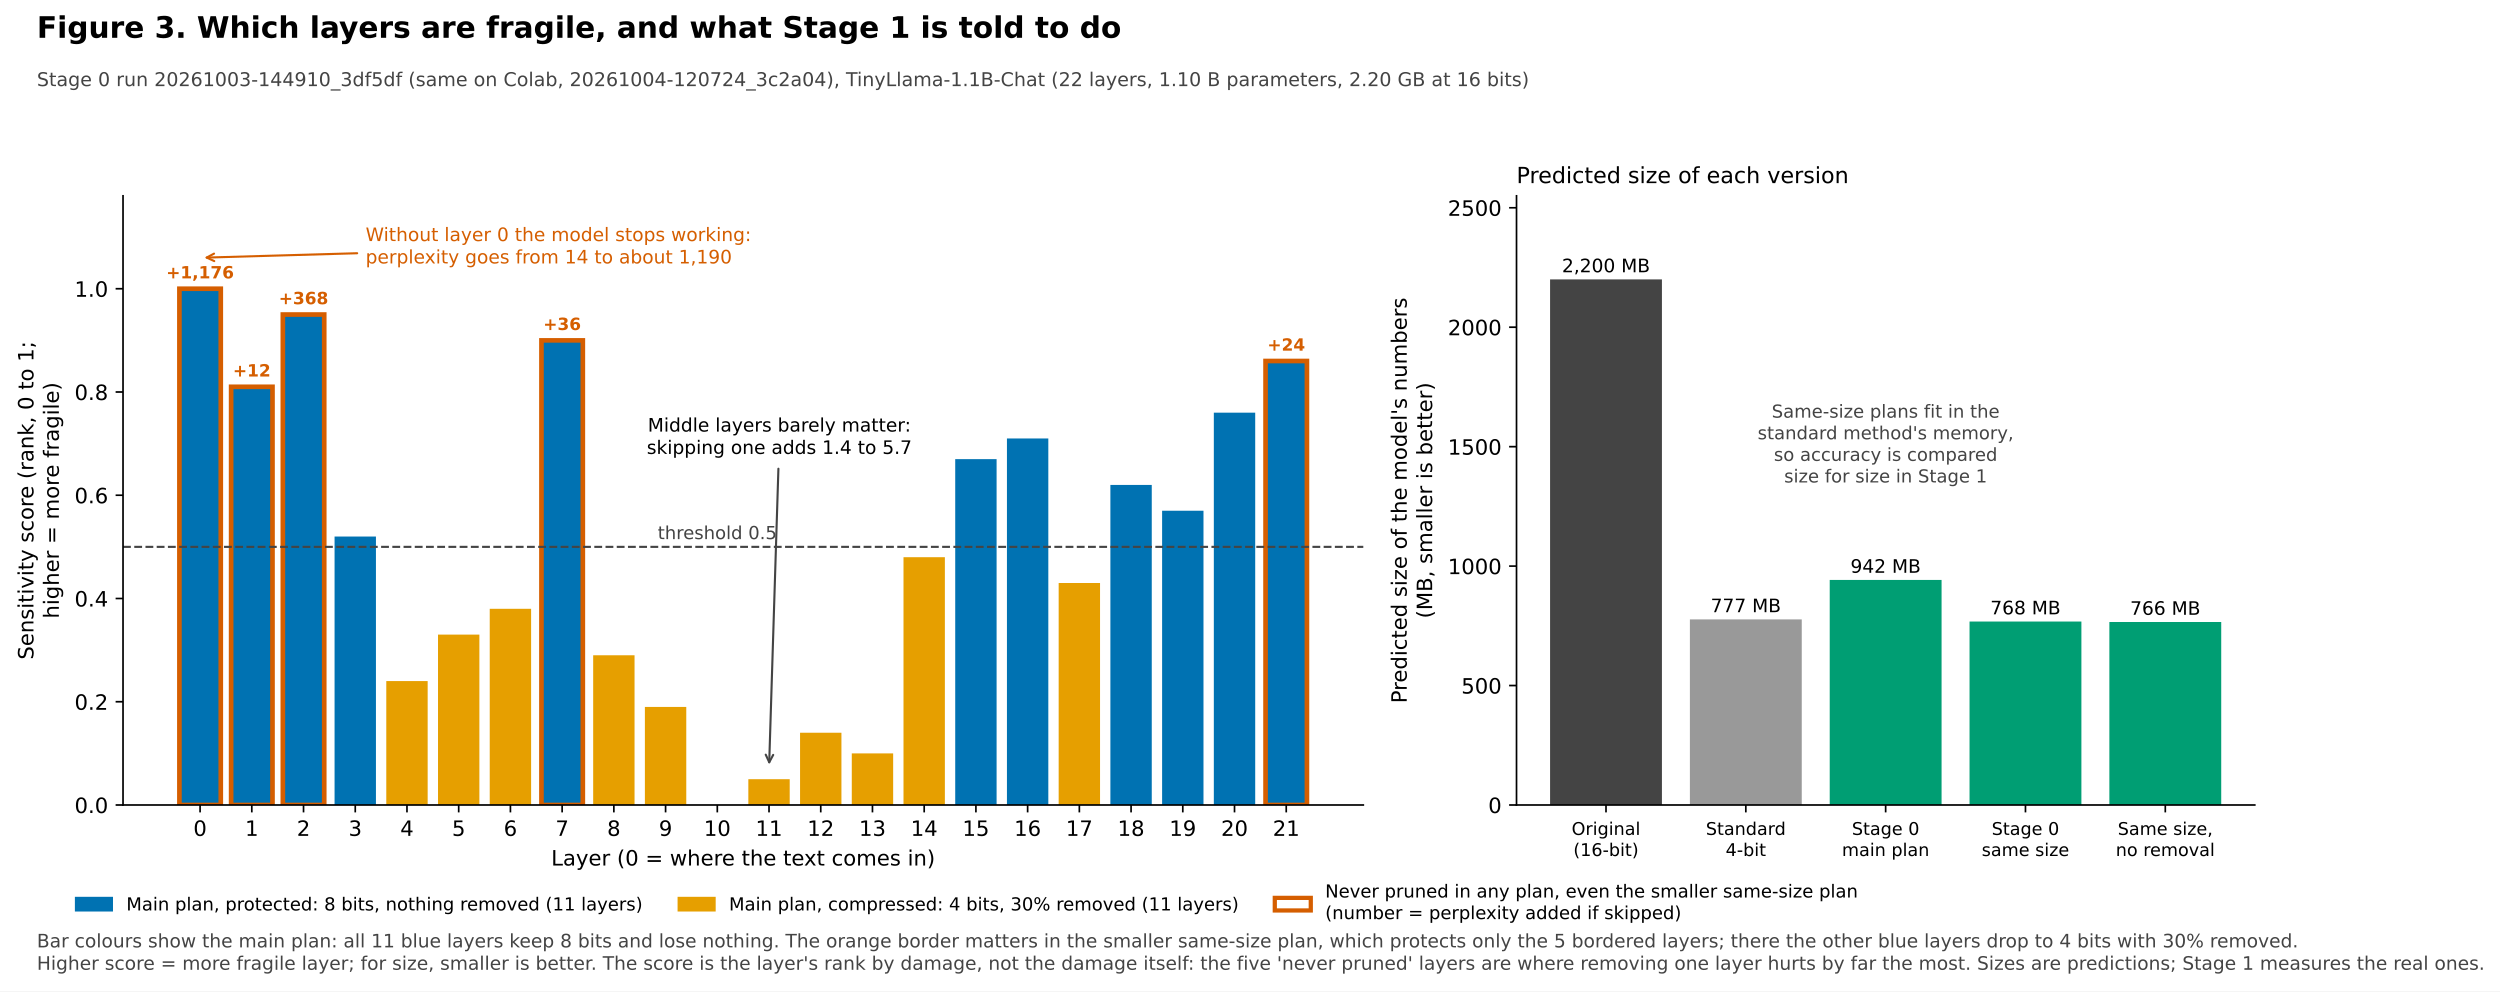
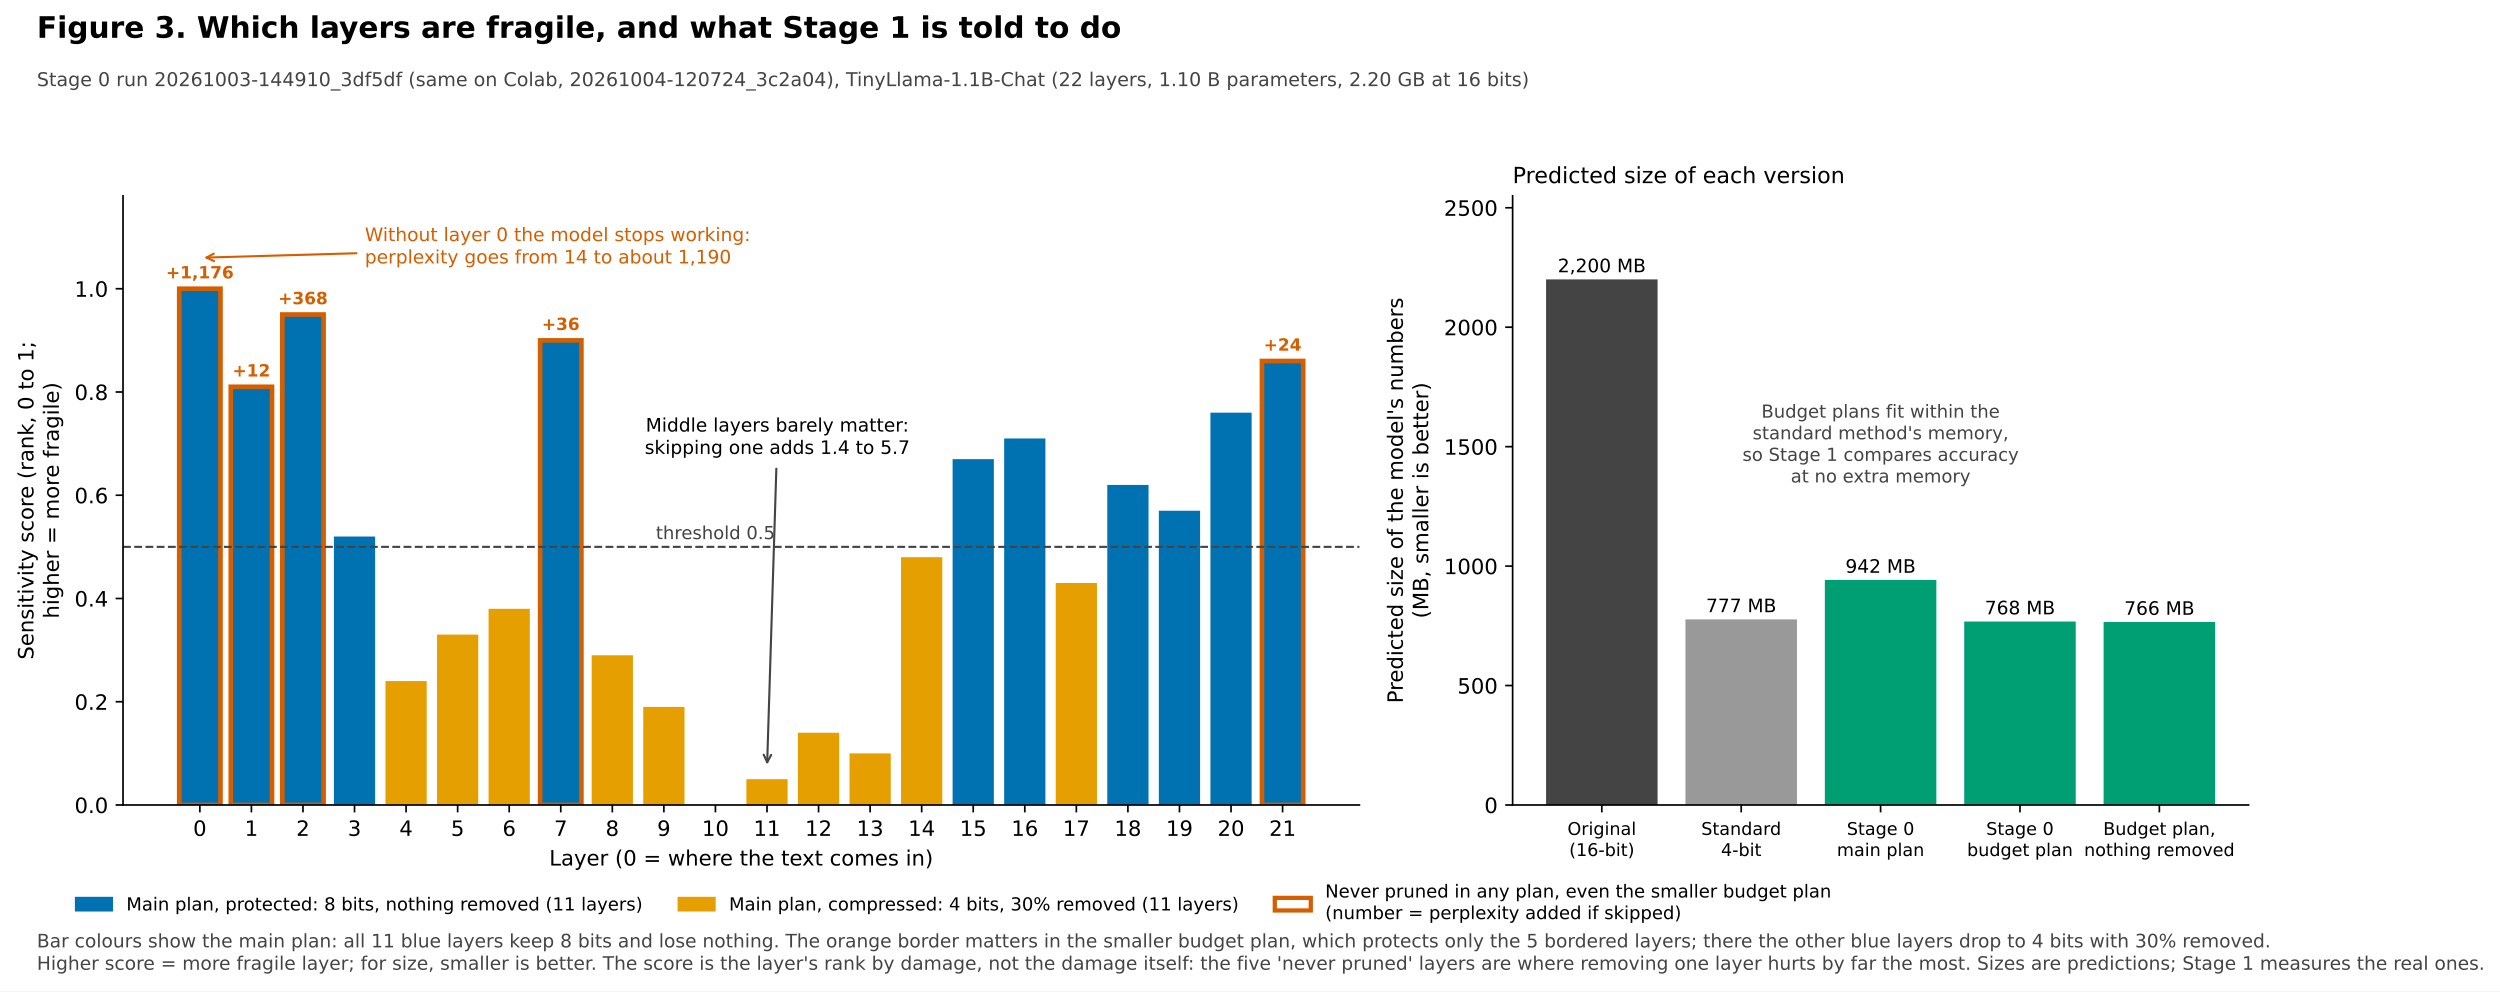
<svg xmlns="http://www.w3.org/2000/svg" xmlns:xlink="http://www.w3.org/1999/xlink" width="1180.848pt" height="468.259pt" viewBox="0 0 1180.848 468.259" version="1.1">
  <defs>
    <style type="text/css">*{stroke-linejoin: round; stroke-linecap: butt}</style>
  </defs>
  <g id="figure_1">
    <g id="patch_1">
      <path d="M 0 468.259  L 1180.848 468.259  L 1180.848 -0  L 0 -0  z " style="fill: #ffffff" />
    </g>
    <g id="axes_1">
      <g id="patch_2">
-         <path d="M 58.109 380.23  L 643.941 380.23  L 643.941 92.49  L 58.109 92.49  z " style="fill: #ffffff" />
+         <path d="M 58.109 380.23  L 642.101 380.23  L 642.101 92.49  L 58.109 92.49  z " style="fill: #ffffff" />
      </g>
      <g id="patch_3">
-         <path d="M 84.737 380.23  L 104.281 380.23  L 104.281 136.382  L 84.737 136.382  z " clip-path="url(#p89c416df32)" style="fill: #0072b2; stroke: #d55e00; stroke-width: 2.2; stroke-linejoin: miter" />
+         <path d="M 84.654 380.23  L 104.136 380.23  L 104.136 136.382  L 84.654 136.382  z " clip-path="url(#pc710b1e12e)" style="fill: #0072b2; stroke: #d55e00; stroke-width: 2.2; stroke-linejoin: miter" />
      </g>
      <g id="patch_4">
-         <path d="M 109.167 380.23  L 128.711 380.23  L 128.711 182.713  L 109.167 182.713  z " clip-path="url(#p89c416df32)" style="fill: #0072b2; stroke: #d55e00; stroke-width: 2.2; stroke-linejoin: miter" />
+         <path d="M 109.007 380.23  L 128.49 380.23  L 128.49 182.713  L 109.007 182.713  z " clip-path="url(#pc710b1e12e)" style="fill: #0072b2; stroke: #d55e00; stroke-width: 2.2; stroke-linejoin: miter" />
      </g>
      <g id="patch_5">
-         <path d="M 133.597 380.23  L 153.142 380.23  L 153.142 148.574  L 133.597 148.574  z " clip-path="url(#p89c416df32)" style="fill: #0072b2; stroke: #d55e00; stroke-width: 2.2; stroke-linejoin: miter" />
+         <path d="M 133.36 380.23  L 152.843 380.23  L 152.843 148.574  L 133.36 148.574  z " clip-path="url(#pc710b1e12e)" style="fill: #0072b2; stroke: #d55e00; stroke-width: 2.2; stroke-linejoin: miter" />
      </g>
      <g id="patch_6">
-         <path d="M 158.028 380.23  L 177.572 380.23  L 177.572 253.429  L 158.028 253.429  z " clip-path="url(#p89c416df32)" style="fill: #0072b2" />
+         <path d="M 157.714 380.23  L 177.196 380.23  L 177.196 253.429  L 157.714 253.429  z " clip-path="url(#pc710b1e12e)" style="fill: #0072b2" />
      </g>
      <g id="patch_7">
-         <path d="M 182.458 380.23  L 202.002 380.23  L 202.002 321.706  L 182.458 321.706  z " clip-path="url(#p89c416df32)" style="fill: #e69f00" />
+         <path d="M 182.067 380.23  L 201.55 380.23  L 201.55 321.706  L 182.067 321.706  z " clip-path="url(#pc710b1e12e)" style="fill: #e69f00" />
      </g>
      <g id="patch_8">
-         <path d="M 206.888 380.23  L 226.432 380.23  L 226.432 299.76  L 206.888 299.76  z " clip-path="url(#p89c416df32)" style="fill: #e69f00" />
+         <path d="M 206.42 380.23  L 225.903 380.23  L 225.903 299.76  L 206.42 299.76  z " clip-path="url(#pc710b1e12e)" style="fill: #e69f00" />
      </g>
      <g id="patch_9">
-         <path d="M 231.318 380.23  L 250.862 380.23  L 250.862 287.568  L 231.318 287.568  z " clip-path="url(#p89c416df32)" style="fill: #e69f00" />
+         <path d="M 230.774 380.23  L 250.256 380.23  L 250.256 287.568  L 230.774 287.568  z " clip-path="url(#pc710b1e12e)" style="fill: #e69f00" />
      </g>
      <g id="patch_10">
-         <path d="M 255.748 380.23  L 275.292 380.23  L 275.292 160.767  L 255.748 160.767  z " clip-path="url(#p89c416df32)" style="fill: #0072b2; stroke: #d55e00; stroke-width: 2.2; stroke-linejoin: miter" />
+         <path d="M 255.127 380.23  L 274.61 380.23  L 274.61 160.767  L 255.127 160.767  z " clip-path="url(#pc710b1e12e)" style="fill: #0072b2; stroke: #d55e00; stroke-width: 2.2; stroke-linejoin: miter" />
      </g>
      <g id="patch_11">
-         <path d="M 280.178 380.23  L 299.722 380.23  L 299.722 309.514  L 280.178 309.514  z " clip-path="url(#p89c416df32)" style="fill: #e69f00" />
+         <path d="M 279.48 380.23  L 298.963 380.23  L 298.963 309.514  L 279.48 309.514  z " clip-path="url(#pc710b1e12e)" style="fill: #e69f00" />
      </g>
      <g id="patch_12">
-         <path d="M 304.608 380.23  L 324.152 380.23  L 324.152 333.899  L 304.608 333.899  z " clip-path="url(#p89c416df32)" style="fill: #e69f00" />
+         <path d="M 303.834 380.23  L 323.316 380.23  L 323.316 333.899  L 303.834 333.899  z " clip-path="url(#pc710b1e12e)" style="fill: #e69f00" />
      </g>
      <g id="patch_13">
-         <path d="M 329.038 380.23  L 348.582 380.23  L 348.582 380.23  L 329.038 380.23  z " clip-path="url(#p89c416df32)" style="fill: #e69f00" />
+         <path d="M 328.187 380.23  L 347.67 380.23  L 347.67 380.23  L 328.187 380.23  z " clip-path="url(#pc710b1e12e)" style="fill: #e69f00" />
      </g>
      <g id="patch_14">
-         <path d="M 353.468 380.23  L 373.012 380.23  L 373.012 368.037  L 353.468 368.037  z " clip-path="url(#p89c416df32)" style="fill: #e69f00" />
+         <path d="M 352.54 380.23  L 372.023 380.23  L 372.023 368.037  L 352.54 368.037  z " clip-path="url(#pc710b1e12e)" style="fill: #e69f00" />
      </g>
      <g id="patch_15">
-         <path d="M 377.898 380.23  L 397.442 380.23  L 397.442 346.091  L 377.898 346.091  z " clip-path="url(#p89c416df32)" style="fill: #e69f00" />
+         <path d="M 376.894 380.23  L 396.376 380.23  L 396.376 346.091  L 376.894 346.091  z " clip-path="url(#pc710b1e12e)" style="fill: #e69f00" />
      </g>
      <g id="patch_16">
-         <path d="M 402.328 380.23  L 421.872 380.23  L 421.872 355.845  L 402.328 355.845  z " clip-path="url(#p89c416df32)" style="fill: #e69f00" />
+         <path d="M 401.247 380.23  L 420.73 380.23  L 420.73 355.845  L 401.247 355.845  z " clip-path="url(#pc710b1e12e)" style="fill: #e69f00" />
      </g>
      <g id="patch_17">
-         <path d="M 426.758 380.23  L 446.302 380.23  L 446.302 263.183  L 426.758 263.183  z " clip-path="url(#p89c416df32)" style="fill: #e69f00" />
+         <path d="M 425.6 380.23  L 445.083 380.23  L 445.083 263.183  L 425.6 263.183  z " clip-path="url(#pc710b1e12e)" style="fill: #e69f00" />
      </g>
      <g id="patch_18">
-         <path d="M 451.188 380.23  L 470.732 380.23  L 470.732 216.852  L 451.188 216.852  z " clip-path="url(#p89c416df32)" style="fill: #0072b2" />
+         <path d="M 449.954 380.23  L 469.436 380.23  L 469.436 216.852  L 449.954 216.852  z " clip-path="url(#pc710b1e12e)" style="fill: #0072b2" />
      </g>
      <g id="patch_19">
-         <path d="M 475.618 380.23  L 495.162 380.23  L 495.162 207.098  L 475.618 207.098  z " clip-path="url(#p89c416df32)" style="fill: #0072b2" />
+         <path d="M 474.307 380.23  L 493.79 380.23  L 493.79 207.098  L 474.307 207.098  z " clip-path="url(#pc710b1e12e)" style="fill: #0072b2" />
      </g>
      <g id="patch_20">
-         <path d="M 500.048 380.23  L 519.592 380.23  L 519.592 275.375  L 500.048 275.375  z " clip-path="url(#p89c416df32)" style="fill: #e69f00" />
+         <path d="M 498.66 380.23  L 518.143 380.23  L 518.143 275.375  L 498.66 275.375  z " clip-path="url(#pc710b1e12e)" style="fill: #e69f00" />
      </g>
      <g id="patch_21">
-         <path d="M 524.478 380.23  L 544.022 380.23  L 544.022 229.044  L 524.478 229.044  z " clip-path="url(#p89c416df32)" style="fill: #0072b2" />
+         <path d="M 523.014 380.23  L 542.496 380.23  L 542.496 229.044  L 523.014 229.044  z " clip-path="url(#pc710b1e12e)" style="fill: #0072b2" />
      </g>
      <g id="patch_22">
-         <path d="M 548.908 380.23  L 568.453 380.23  L 568.453 241.237  L 548.908 241.237  z " clip-path="url(#p89c416df32)" style="fill: #0072b2" />
+         <path d="M 547.367 380.23  L 566.85 380.23  L 566.85 241.237  L 547.367 241.237  z " clip-path="url(#pc710b1e12e)" style="fill: #0072b2" />
      </g>
      <g id="patch_23">
-         <path d="M 573.339 380.23  L 592.883 380.23  L 592.883 194.906  L 573.339 194.906  z " clip-path="url(#p89c416df32)" style="fill: #0072b2" />
+         <path d="M 571.72 380.23  L 591.203 380.23  L 591.203 194.906  L 571.72 194.906  z " clip-path="url(#pc710b1e12e)" style="fill: #0072b2" />
      </g>
      <g id="patch_24">
-         <path d="M 597.769 380.23  L 617.313 380.23  L 617.313 170.521  L 597.769 170.521  z " clip-path="url(#p89c416df32)" style="fill: #0072b2; stroke: #d55e00; stroke-width: 2.2; stroke-linejoin: miter" />
+         <path d="M 596.074 380.23  L 615.556 380.23  L 615.556 170.521  L 596.074 170.521  z " clip-path="url(#pc710b1e12e)" style="fill: #0072b2; stroke: #d55e00; stroke-width: 2.2; stroke-linejoin: miter" />
      </g>
      <g id="matplotlib.axis_1">
        <g id="xtick_1">
          <g id="line2d_1">
            <defs>
-               <path id="m91da28f541" d="M 0 0  L 0 3.5  " style="stroke: #000000; stroke-width: 0.8" />
+               <path id="m8b541f142b" d="M 0 0  L 0 3.5  " style="stroke: #000000; stroke-width: 0.8" />
            </defs>
            <g>
-               <use xlink:href="#m91da28f541" x="94.509" y="380.23" style="stroke: #000000; stroke-width: 0.8" />
+               <use xlink:href="#m8b541f142b" x="94.395" y="380.23" style="stroke: #000000; stroke-width: 0.8" />
            </g>
          </g>
          <g id="text_1">
-             <text style="font-size: 10px; font-family: 'DejaVu Sans'; text-anchor: middle" x="94.509" y="394.827" transform="rotate(-0 94.50938 394.8273)">0</text>
+             <text style="font-size: 10px; font-family: 'DejaVu Sans'; text-anchor: middle" x="94.395" y="394.827" transform="rotate(-0 94.39505 394.8273)">0</text>
          </g>
        </g>
        <g id="xtick_2">
          <g id="line2d_2">
            <g>
-               <use xlink:href="#m91da28f541" x="118.939" y="380.23" style="stroke: #000000; stroke-width: 0.8" />
+               <use xlink:href="#m8b541f142b" x="118.748" y="380.23" style="stroke: #000000; stroke-width: 0.8" />
            </g>
          </g>
          <g id="text_2">
-             <text style="font-size: 10px; font-family: 'DejaVu Sans'; text-anchor: middle" x="118.939" y="394.827" transform="rotate(-0 118.9394 394.8273)">1</text>
+             <text style="font-size: 10px; font-family: 'DejaVu Sans'; text-anchor: middle" x="118.748" y="394.827" transform="rotate(-0 118.7484 394.8273)">1</text>
          </g>
        </g>
        <g id="xtick_3">
          <g id="line2d_3">
            <g>
-               <use xlink:href="#m91da28f541" x="143.369" y="380.23" style="stroke: #000000; stroke-width: 0.8" />
+               <use xlink:href="#m8b541f142b" x="143.102" y="380.23" style="stroke: #000000; stroke-width: 0.8" />
            </g>
          </g>
          <g id="text_3">
-             <text style="font-size: 10px; font-family: 'DejaVu Sans'; text-anchor: middle" x="143.369" y="394.827" transform="rotate(-0 143.3695 394.8273)">2</text>
+             <text style="font-size: 10px; font-family: 'DejaVu Sans'; text-anchor: middle" x="143.102" y="394.827" transform="rotate(-0 143.1017 394.8273)">2</text>
          </g>
        </g>
        <g id="xtick_4">
          <g id="line2d_4">
            <g>
-               <use xlink:href="#m91da28f541" x="167.8" y="380.23" style="stroke: #000000; stroke-width: 0.8" />
+               <use xlink:href="#m8b541f142b" x="167.455" y="380.23" style="stroke: #000000; stroke-width: 0.8" />
            </g>
          </g>
          <g id="text_4">
-             <text style="font-size: 10px; font-family: 'DejaVu Sans'; text-anchor: middle" x="167.8" y="394.827" transform="rotate(-0 167.7996 394.8273)">3</text>
+             <text style="font-size: 10px; font-family: 'DejaVu Sans'; text-anchor: middle" x="167.455" y="394.827" transform="rotate(-0 167.455 394.8273)">3</text>
          </g>
        </g>
        <g id="xtick_5">
          <g id="line2d_5">
            <g>
-               <use xlink:href="#m91da28f541" x="192.23" y="380.23" style="stroke: #000000; stroke-width: 0.8" />
+               <use xlink:href="#m8b541f142b" x="191.808" y="380.23" style="stroke: #000000; stroke-width: 0.8" />
            </g>
          </g>
          <g id="text_5">
-             <text style="font-size: 10px; font-family: 'DejaVu Sans'; text-anchor: middle" x="192.23" y="394.827" transform="rotate(-0 192.2296 394.8273)">4</text>
+             <text style="font-size: 10px; font-family: 'DejaVu Sans'; text-anchor: middle" x="191.808" y="394.827" transform="rotate(-0 191.8084 394.8273)">4</text>
          </g>
        </g>
        <g id="xtick_6">
          <g id="line2d_6">
            <g>
-               <use xlink:href="#m91da28f541" x="216.66" y="380.23" style="stroke: #000000; stroke-width: 0.8" />
+               <use xlink:href="#m8b541f142b" x="216.162" y="380.23" style="stroke: #000000; stroke-width: 0.8" />
            </g>
          </g>
          <g id="text_6">
-             <text style="font-size: 10px; font-family: 'DejaVu Sans'; text-anchor: middle" x="216.66" y="394.827" transform="rotate(-0 216.6597 394.8273)">5</text>
+             <text style="font-size: 10px; font-family: 'DejaVu Sans'; text-anchor: middle" x="216.162" y="394.827" transform="rotate(-0 216.1617 394.8273)">5</text>
          </g>
        </g>
        <g id="xtick_7">
          <g id="line2d_7">
            <g>
-               <use xlink:href="#m91da28f541" x="241.09" y="380.23" style="stroke: #000000; stroke-width: 0.8" />
+               <use xlink:href="#m8b541f142b" x="240.515" y="380.23" style="stroke: #000000; stroke-width: 0.8" />
            </g>
          </g>
          <g id="text_7">
-             <text style="font-size: 10px; font-family: 'DejaVu Sans'; text-anchor: middle" x="241.09" y="394.827" transform="rotate(-0 241.0897 394.8273)">6</text>
+             <text style="font-size: 10px; font-family: 'DejaVu Sans'; text-anchor: middle" x="240.515" y="394.827" transform="rotate(-0 240.515 394.8273)">6</text>
          </g>
        </g>
        <g id="xtick_8">
          <g id="line2d_8">
            <g>
-               <use xlink:href="#m91da28f541" x="265.52" y="380.23" style="stroke: #000000; stroke-width: 0.8" />
+               <use xlink:href="#m8b541f142b" x="264.868" y="380.23" style="stroke: #000000; stroke-width: 0.8" />
            </g>
          </g>
          <g id="text_8">
-             <text style="font-size: 10px; font-family: 'DejaVu Sans'; text-anchor: middle" x="265.52" y="394.827" transform="rotate(-0 265.5198 394.8273)">7</text>
+             <text style="font-size: 10px; font-family: 'DejaVu Sans'; text-anchor: middle" x="264.868" y="394.827" transform="rotate(-0 264.8683 394.8273)">7</text>
          </g>
        </g>
        <g id="xtick_9">
          <g id="line2d_9">
            <g>
-               <use xlink:href="#m91da28f541" x="289.95" y="380.23" style="stroke: #000000; stroke-width: 0.8" />
+               <use xlink:href="#m8b541f142b" x="289.222" y="380.23" style="stroke: #000000; stroke-width: 0.8" />
            </g>
          </g>
          <g id="text_9">
-             <text style="font-size: 10px; font-family: 'DejaVu Sans'; text-anchor: middle" x="289.95" y="394.827" transform="rotate(-0 289.9499 394.8273)">8</text>
+             <text style="font-size: 10px; font-family: 'DejaVu Sans'; text-anchor: middle" x="289.222" y="394.827" transform="rotate(-0 289.2217 394.8273)">8</text>
          </g>
        </g>
        <g id="xtick_10">
          <g id="line2d_10">
            <g>
-               <use xlink:href="#m91da28f541" x="314.38" y="380.23" style="stroke: #000000; stroke-width: 0.8" />
+               <use xlink:href="#m8b541f142b" x="313.575" y="380.23" style="stroke: #000000; stroke-width: 0.8" />
            </g>
          </g>
          <g id="text_10">
-             <text style="font-size: 10px; font-family: 'DejaVu Sans'; text-anchor: middle" x="314.38" y="394.827" transform="rotate(-0 314.3799 394.8273)">9</text>
+             <text style="font-size: 10px; font-family: 'DejaVu Sans'; text-anchor: middle" x="313.575" y="394.827" transform="rotate(-0 313.575 394.8273)">9</text>
          </g>
        </g>
        <g id="xtick_11">
          <g id="line2d_11">
            <g>
-               <use xlink:href="#m91da28f541" x="338.81" y="380.23" style="stroke: #000000; stroke-width: 0.8" />
+               <use xlink:href="#m8b541f142b" x="337.928" y="380.23" style="stroke: #000000; stroke-width: 0.8" />
            </g>
          </g>
          <g id="text_11">
-             <text style="font-size: 10px; font-family: 'DejaVu Sans'; text-anchor: middle" x="338.81" y="394.827" transform="rotate(-0 338.81 394.8273)">10</text>
+             <text style="font-size: 10px; font-family: 'DejaVu Sans'; text-anchor: middle" x="337.928" y="394.827" transform="rotate(-0 337.9283 394.8273)">10</text>
          </g>
        </g>
        <g id="xtick_12">
          <g id="line2d_12">
            <g>
-               <use xlink:href="#m91da28f541" x="363.24" y="380.23" style="stroke: #000000; stroke-width: 0.8" />
+               <use xlink:href="#m8b541f142b" x="362.282" y="380.23" style="stroke: #000000; stroke-width: 0.8" />
            </g>
          </g>
          <g id="text_12">
-             <text style="font-size: 10px; font-family: 'DejaVu Sans'; text-anchor: middle" x="363.24" y="394.827" transform="rotate(-0 363.24 394.8273)">11</text>
+             <text style="font-size: 10px; font-family: 'DejaVu Sans'; text-anchor: middle" x="362.282" y="394.827" transform="rotate(-0 362.2816 394.8273)">11</text>
          </g>
        </g>
        <g id="xtick_13">
          <g id="line2d_13">
            <g>
-               <use xlink:href="#m91da28f541" x="387.67" y="380.23" style="stroke: #000000; stroke-width: 0.8" />
+               <use xlink:href="#m8b541f142b" x="386.635" y="380.23" style="stroke: #000000; stroke-width: 0.8" />
            </g>
          </g>
          <g id="text_13">
-             <text style="font-size: 10px; font-family: 'DejaVu Sans'; text-anchor: middle" x="387.67" y="394.827" transform="rotate(-0 387.6701 394.8273)">12</text>
+             <text style="font-size: 10px; font-family: 'DejaVu Sans'; text-anchor: middle" x="386.635" y="394.827" transform="rotate(-0 386.635 394.8273)">12</text>
          </g>
        </g>
        <g id="xtick_14">
          <g id="line2d_14">
            <g>
-               <use xlink:href="#m91da28f541" x="412.1" y="380.23" style="stroke: #000000; stroke-width: 0.8" />
+               <use xlink:href="#m8b541f142b" x="410.988" y="380.23" style="stroke: #000000; stroke-width: 0.8" />
            </g>
          </g>
          <g id="text_14">
-             <text style="font-size: 10px; font-family: 'DejaVu Sans'; text-anchor: middle" x="412.1" y="394.827" transform="rotate(-0 412.1001 394.8273)">13</text>
+             <text style="font-size: 10px; font-family: 'DejaVu Sans'; text-anchor: middle" x="410.988" y="394.827" transform="rotate(-0 410.9883 394.8273)">13</text>
          </g>
        </g>
        <g id="xtick_15">
          <g id="line2d_15">
            <g>
-               <use xlink:href="#m91da28f541" x="436.53" y="380.23" style="stroke: #000000; stroke-width: 0.8" />
+               <use xlink:href="#m8b541f142b" x="435.342" y="380.23" style="stroke: #000000; stroke-width: 0.8" />
            </g>
          </g>
          <g id="text_15">
-             <text style="font-size: 10px; font-family: 'DejaVu Sans'; text-anchor: middle" x="436.53" y="394.827" transform="rotate(-0 436.5302 394.8273)">14</text>
+             <text style="font-size: 10px; font-family: 'DejaVu Sans'; text-anchor: middle" x="435.342" y="394.827" transform="rotate(-0 435.3416 394.8273)">14</text>
          </g>
        </g>
        <g id="xtick_16">
          <g id="line2d_16">
            <g>
-               <use xlink:href="#m91da28f541" x="460.96" y="380.23" style="stroke: #000000; stroke-width: 0.8" />
+               <use xlink:href="#m8b541f142b" x="459.695" y="380.23" style="stroke: #000000; stroke-width: 0.8" />
            </g>
          </g>
          <g id="text_16">
-             <text style="font-size: 10px; font-family: 'DejaVu Sans'; text-anchor: middle" x="460.96" y="394.827" transform="rotate(-0 460.9603 394.8273)">15</text>
+             <text style="font-size: 10px; font-family: 'DejaVu Sans'; text-anchor: middle" x="459.695" y="394.827" transform="rotate(-0 459.6949 394.8273)">15</text>
          </g>
        </g>
        <g id="xtick_17">
          <g id="line2d_17">
            <g>
-               <use xlink:href="#m91da28f541" x="485.39" y="380.23" style="stroke: #000000; stroke-width: 0.8" />
+               <use xlink:href="#m8b541f142b" x="484.048" y="380.23" style="stroke: #000000; stroke-width: 0.8" />
            </g>
          </g>
          <g id="text_17">
-             <text style="font-size: 10px; font-family: 'DejaVu Sans'; text-anchor: middle" x="485.39" y="394.827" transform="rotate(-0 485.3903 394.8273)">16</text>
+             <text style="font-size: 10px; font-family: 'DejaVu Sans'; text-anchor: middle" x="484.048" y="394.827" transform="rotate(-0 484.0483 394.8273)">16</text>
          </g>
        </g>
        <g id="xtick_18">
          <g id="line2d_18">
            <g>
-               <use xlink:href="#m91da28f541" x="509.82" y="380.23" style="stroke: #000000; stroke-width: 0.8" />
+               <use xlink:href="#m8b541f142b" x="508.402" y="380.23" style="stroke: #000000; stroke-width: 0.8" />
            </g>
          </g>
          <g id="text_18">
-             <text style="font-size: 10px; font-family: 'DejaVu Sans'; text-anchor: middle" x="509.82" y="394.827" transform="rotate(-0 509.8204 394.8273)">17</text>
+             <text style="font-size: 10px; font-family: 'DejaVu Sans'; text-anchor: middle" x="508.402" y="394.827" transform="rotate(-0 508.4016 394.8273)">17</text>
          </g>
        </g>
        <g id="xtick_19">
          <g id="line2d_19">
            <g>
-               <use xlink:href="#m91da28f541" x="534.25" y="380.23" style="stroke: #000000; stroke-width: 0.8" />
+               <use xlink:href="#m8b541f142b" x="532.755" y="380.23" style="stroke: #000000; stroke-width: 0.8" />
            </g>
          </g>
          <g id="text_19">
-             <text style="font-size: 10px; font-family: 'DejaVu Sans'; text-anchor: middle" x="534.25" y="394.827" transform="rotate(-0 534.2504 394.8273)">18</text>
+             <text style="font-size: 10px; font-family: 'DejaVu Sans'; text-anchor: middle" x="532.755" y="394.827" transform="rotate(-0 532.7549 394.8273)">18</text>
          </g>
        </g>
        <g id="xtick_20">
          <g id="line2d_20">
            <g>
-               <use xlink:href="#m91da28f541" x="558.68" y="380.23" style="stroke: #000000; stroke-width: 0.8" />
+               <use xlink:href="#m8b541f142b" x="557.108" y="380.23" style="stroke: #000000; stroke-width: 0.8" />
            </g>
          </g>
          <g id="text_20">
-             <text style="font-size: 10px; font-family: 'DejaVu Sans'; text-anchor: middle" x="558.68" y="394.827" transform="rotate(-0 558.6805 394.8273)">19</text>
+             <text style="font-size: 10px; font-family: 'DejaVu Sans'; text-anchor: middle" x="557.108" y="394.827" transform="rotate(-0 557.1083 394.8273)">19</text>
          </g>
        </g>
        <g id="xtick_21">
          <g id="line2d_21">
            <g>
-               <use xlink:href="#m91da28f541" x="583.111" y="380.23" style="stroke: #000000; stroke-width: 0.8" />
+               <use xlink:href="#m8b541f142b" x="581.462" y="380.23" style="stroke: #000000; stroke-width: 0.8" />
            </g>
          </g>
          <g id="text_21">
-             <text style="font-size: 10px; font-family: 'DejaVu Sans'; text-anchor: middle" x="583.111" y="394.827" transform="rotate(-0 583.1106 394.8273)">20</text>
+             <text style="font-size: 10px; font-family: 'DejaVu Sans'; text-anchor: middle" x="581.462" y="394.827" transform="rotate(-0 581.4616 394.8273)">20</text>
          </g>
        </g>
        <g id="xtick_22">
          <g id="line2d_22">
            <g>
-               <use xlink:href="#m91da28f541" x="607.541" y="380.23" style="stroke: #000000; stroke-width: 0.8" />
+               <use xlink:href="#m8b541f142b" x="605.815" y="380.23" style="stroke: #000000; stroke-width: 0.8" />
            </g>
          </g>
          <g id="text_22">
-             <text style="font-size: 10px; font-family: 'DejaVu Sans'; text-anchor: middle" x="607.541" y="394.827" transform="rotate(-0 607.5406 394.8273)">21</text>
+             <text style="font-size: 10px; font-family: 'DejaVu Sans'; text-anchor: middle" x="605.815" y="394.827" transform="rotate(-0 605.8149 394.8273)">21</text>
          </g>
        </g>
        <g id="text_23">
-           <text style="font-size: 10px; font-family: 'DejaVu Sans'; text-anchor: middle" x="351.025" y="408.828" transform="rotate(-0 351.025 408.8281)">Layer (0 = where the text comes in)</text>
+           <text style="font-size: 10px; font-family: 'DejaVu Sans'; text-anchor: middle" x="350.105" y="408.828" transform="rotate(-0 350.105 408.8281)">Layer (0 = where the text comes in)</text>
        </g>
      </g>
      <g id="matplotlib.axis_2">
        <g id="ytick_1">
          <g id="line2d_23">
            <defs>
-               <path id="m3d7d84b0b2" d="M 0 0  L -3.5 0  " style="stroke: #000000; stroke-width: 0.8" />
+               <path id="m60b86beccd" d="M 0 0  L -3.5 0  " style="stroke: #000000; stroke-width: 0.8" />
            </defs>
            <g>
-               <use xlink:href="#m3d7d84b0b2" x="58.109" y="380.23" style="stroke: #000000; stroke-width: 0.8" />
+               <use xlink:href="#m60b86beccd" x="58.109" y="380.23" style="stroke: #000000; stroke-width: 0.8" />
            </g>
          </g>
          <g id="text_24">
            <text style="font-size: 10px; font-family: 'DejaVu Sans'; text-anchor: end" x="51.109" y="384.028" transform="rotate(-0 51.10859 384.0285)">0.0</text>
          </g>
        </g>
        <g id="ytick_2">
          <g id="line2d_24">
            <g>
-               <use xlink:href="#m3d7d84b0b2" x="58.109" y="331.46" style="stroke: #000000; stroke-width: 0.8" />
+               <use xlink:href="#m60b86beccd" x="58.109" y="331.46" style="stroke: #000000; stroke-width: 0.8" />
            </g>
          </g>
          <g id="text_25">
            <text style="font-size: 10px; font-family: 'DejaVu Sans'; text-anchor: end" x="51.109" y="335.259" transform="rotate(-0 51.10859 335.259)">0.2</text>
          </g>
        </g>
        <g id="ytick_3">
          <g id="line2d_25">
            <g>
-               <use xlink:href="#m3d7d84b0b2" x="58.109" y="282.691" style="stroke: #000000; stroke-width: 0.8" />
+               <use xlink:href="#m60b86beccd" x="58.109" y="282.691" style="stroke: #000000; stroke-width: 0.8" />
            </g>
          </g>
          <g id="text_26">
            <text style="font-size: 10px; font-family: 'DejaVu Sans'; text-anchor: end" x="51.109" y="286.489" transform="rotate(-0 51.10859 286.4895)">0.4</text>
          </g>
        </g>
        <g id="ytick_4">
          <g id="line2d_26">
            <g>
-               <use xlink:href="#m3d7d84b0b2" x="58.109" y="233.921" style="stroke: #000000; stroke-width: 0.8" />
+               <use xlink:href="#m60b86beccd" x="58.109" y="233.921" style="stroke: #000000; stroke-width: 0.8" />
            </g>
          </g>
          <g id="text_27">
            <text style="font-size: 10px; font-family: 'DejaVu Sans'; text-anchor: end" x="51.109" y="237.72" transform="rotate(-0 51.10859 237.72)">0.6</text>
          </g>
        </g>
        <g id="ytick_5">
          <g id="line2d_27">
            <g>
-               <use xlink:href="#m3d7d84b0b2" x="58.109" y="185.152" style="stroke: #000000; stroke-width: 0.8" />
+               <use xlink:href="#m60b86beccd" x="58.109" y="185.152" style="stroke: #000000; stroke-width: 0.8" />
            </g>
          </g>
          <g id="text_28">
            <text style="font-size: 10px; font-family: 'DejaVu Sans'; text-anchor: end" x="51.109" y="188.95" transform="rotate(-0 51.10859 188.9504)">0.8</text>
          </g>
        </g>
        <g id="ytick_6">
          <g id="line2d_28">
            <g>
-               <use xlink:href="#m3d7d84b0b2" x="58.109" y="136.382" style="stroke: #000000; stroke-width: 0.8" />
+               <use xlink:href="#m60b86beccd" x="58.109" y="136.382" style="stroke: #000000; stroke-width: 0.8" />
            </g>
          </g>
          <g id="text_29">
            <text style="font-size: 10px; font-family: 'DejaVu Sans'; text-anchor: end" x="51.109" y="140.181" transform="rotate(-0 51.10859 140.1809)">1.0</text>
          </g>
        </g>
        <g id="text_30">
          <text style="font-size: 10px; font-family: 'DejaVu Sans'" transform="translate(15.79941 311.5604) rotate(-90)">Sensitivity score (rank, 0 to 1;</text>
          <text style="font-size: 10px; font-family: 'DejaVu Sans'" transform="translate(27.80215 292.1604) rotate(-90)">higher = more fragile)</text>
        </g>
      </g>
      <g id="line2d_29">
-         <path d="M 58.109 258.306  L 643.941 258.306  " clip-path="url(#p89c416df32)" style="fill: none; stroke-dasharray: 3.7,1.6; stroke-dashoffset: 0; stroke: #444444" />
+         <path d="M 58.109 258.306  L 642.101 258.306  " clip-path="url(#pc710b1e12e)" style="fill: none; stroke-dasharray: 3.7,1.6; stroke-dashoffset: 0; stroke: #444444" />
      </g>
      <g id="patch_25">
        <path d="M 58.109 380.23  L 58.109 92.49  " style="fill: none; stroke: #000000; stroke-width: 0.8; stroke-linejoin: miter; stroke-linecap: square" />
      </g>
      <g id="patch_26">
-         <path d="M 58.109 380.23  L 643.941 380.23  " style="fill: none; stroke: #000000; stroke-width: 0.8; stroke-linejoin: miter; stroke-linecap: square" />
+         <path d="M 58.109 380.23  L 642.101 380.23  " style="fill: none; stroke: #000000; stroke-width: 0.8; stroke-linejoin: miter; stroke-linecap: square" />
      </g>
      <g id="text_31">
-         <text style="font-size: 8.5px; font-family: 'DejaVu Sans'; text-anchor: middle; fill: #444444" x="338.81" y="254.648" transform="rotate(-0 338.81 254.6482)">threshold 0.5</text>
+         <text style="font-size: 8.5px; font-family: 'DejaVu Sans'; text-anchor: middle; fill: #444444" x="337.928" y="254.648" transform="rotate(-0 337.9283 254.6482)">threshold 0.5</text>
      </g>
      <g id="text_32">
-         <text style="font-weight: 700; font-size: 8px; font-family: 'DejaVu Sans'; text-anchor: middle; fill: #d55e00" x="94.509" y="131.505" transform="rotate(-0 94.50938 131.5051)">+1,176</text>
+         <text style="font-weight: 700; font-size: 8px; font-family: 'DejaVu Sans'; text-anchor: middle; fill: #d55e00" x="94.395" y="131.505" transform="rotate(-0 94.39505 131.5051)">+1,176</text>
      </g>
      <g id="text_33">
-         <text style="font-weight: 700; font-size: 8px; font-family: 'DejaVu Sans'; text-anchor: middle; fill: #d55e00" x="118.939" y="177.836" transform="rotate(-0 118.9394 177.8362)">+12</text>
+         <text style="font-weight: 700; font-size: 8px; font-family: 'DejaVu Sans'; text-anchor: middle; fill: #d55e00" x="118.748" y="177.836" transform="rotate(-0 118.7484 177.8362)">+12</text>
      </g>
      <g id="text_34">
-         <text style="font-weight: 700; font-size: 8px; font-family: 'DejaVu Sans'; text-anchor: middle; fill: #d55e00" x="143.369" y="143.698" transform="rotate(-0 143.3695 143.6975)">+368</text>
+         <text style="font-weight: 700; font-size: 8px; font-family: 'DejaVu Sans'; text-anchor: middle; fill: #d55e00" x="143.102" y="143.698" transform="rotate(-0 143.1017 143.6975)">+368</text>
      </g>
      <g id="text_35">
-         <text style="font-weight: 700; font-size: 8px; font-family: 'DejaVu Sans'; text-anchor: middle; fill: #d55e00" x="607.541" y="165.644" transform="rotate(-0 607.5406 165.6438)">+24</text>
+         <text style="font-weight: 700; font-size: 8px; font-family: 'DejaVu Sans'; text-anchor: middle; fill: #d55e00" x="605.815" y="165.644" transform="rotate(-0 605.8149 165.6438)">+24</text>
      </g>
      <g id="text_36">
-         <text style="font-weight: 700; font-size: 8px; font-family: 'DejaVu Sans'; text-anchor: middle; fill: #d55e00" x="265.52" y="155.89" transform="rotate(-0 265.5198 155.8899)">+36</text>
+         <text style="font-weight: 700; font-size: 8px; font-family: 'DejaVu Sans'; text-anchor: middle; fill: #d55e00" x="264.868" y="155.89" transform="rotate(-0 264.8683 155.8899)">+36</text>
      </g>
      <g id="patch_27">
-         <path d="M 168.693 119.614  Q 132.599 120.654 97.624 121.662  " style="fill: none; stroke: #d55e00; stroke-linecap: round" />
-         <path d="M 101.193 123.319  L 97.624 121.662  L 101.092 119.801  " style="fill: none; stroke: #d55e00; stroke-linecap: round" />
+         <path d="M 168.331 119.618  Q 132.362 120.656 97.512 121.661  " style="fill: none; stroke: #d55e00; stroke-linecap: round" />
+         <path d="M 101.081 123.319  L 97.512 121.661  L 100.98 119.801  " style="fill: none; stroke: #d55e00; stroke-linecap: round" />
      </g>
      <g id="text_37">
-         <text style="font-size: 8.8px; font-family: 'DejaVu Sans'; fill: #d55e00" transform="translate(172.6856 113.8794)">Without layer 0 the model stops working:</text>
-         <text style="font-size: 8.8px; font-family: 'DejaVu Sans'; fill: #d55e00" transform="translate(172.6856 124.4418)">perplexity goes from 14 to about 1,190</text>
+         <text style="font-size: 8.8px; font-family: 'DejaVu Sans'; fill: #d55e00" transform="translate(172.3257 113.8794)">Without layer 0 the model stops working:</text>
+         <text style="font-size: 8.8px; font-family: 'DejaVu Sans'; fill: #d55e00" transform="translate(172.3257 124.4418)">perplexity goes from 14 to about 1,190</text>
      </g>
      <g id="patch_28">
-         <path d="M 367.671 221.402  Q 365.487 291.28 363.338 360.04  " style="fill: none; stroke: #444444; stroke-linecap: round" />
-         <path d="M 365.207 356.577  L 363.338 360.04  L 361.688 356.467  " style="fill: none; stroke: #444444; stroke-linecap: round" />
+         <path d="M 366.699 221.402  Q 364.521 291.28 362.379 360.04  " style="fill: none; stroke: #444444; stroke-linecap: round" />
+         <path d="M 364.248 356.576  L 362.379 360.04  L 360.729 356.467  " style="fill: none; stroke: #444444; stroke-linecap: round" />
      </g>
      <g id="text_38">
-         <text style="font-size: 8.8px; font-family: 'DejaVu Sans'" transform="translate(305.9754 203.8509)">Middle layers barely matter:</text>
-         <text style="font-size: 8.8px; font-family: 'DejaVu Sans'" transform="translate(305.5058 214.4133)">skipping one adds 1.4 to 5.7</text>
+         <text style="font-size: 8.8px; font-family: 'DejaVu Sans'" transform="translate(305.0016 203.8509)">Middle layers barely matter:</text>
+         <text style="font-size: 8.8px; font-family: 'DejaVu Sans'" transform="translate(304.5321 214.4133)">skipping one adds 1.4 to 5.7</text>
      </g>
    </g>
    <g id="axes_2">
      <g id="patch_29">
-         <path d="M 716.31 380.23  L 1065.02 380.23  L 1065.02 92.49  L 716.31 92.49  z " style="fill: #ffffff" />
+         <path d="M 714.47 380.23  L 1062.085 380.23  L 1062.085 92.49  L 714.47 92.49  z " style="fill: #ffffff" />
      </g>
      <g id="patch_30">
-         <path d="M 732.16 380.23  L 784.995 380.23  L 784.995 131.983  L 732.16 131.983  z " clip-path="url(#p24fcab7275)" style="fill: #444444" />
+         <path d="M 730.271 380.23  L 782.94 380.23  L 782.94 131.983  L 730.271 131.983  z " clip-path="url(#p8c3ada36e2)" style="fill: #444444" />
      </g>
      <g id="patch_31">
-         <path d="M 798.204 380.23  L 851.039 380.23  L 851.039 292.554  L 798.204 292.554  z " clip-path="url(#p24fcab7275)" style="fill: #999999" />
+         <path d="M 796.107 380.23  L 848.776 380.23  L 848.776 292.554  L 796.107 292.554  z " clip-path="url(#p8c3ada36e2)" style="fill: #999999" />
      </g>
      <g id="patch_32">
-         <path d="M 864.248 380.23  L 917.082 380.23  L 917.082 273.935  L 864.248 273.935  z " clip-path="url(#p24fcab7275)" style="fill: #009e73" />
+         <path d="M 861.943 380.23  L 914.612 380.23  L 914.612 273.935  L 861.943 273.935  z " clip-path="url(#p8c3ada36e2)" style="fill: #009e73" />
      </g>
      <g id="patch_33">
-         <path d="M 930.291 380.23  L 983.126 380.23  L 983.126 293.569  L 930.291 293.569  z " clip-path="url(#p24fcab7275)" style="fill: #009e73" />
+         <path d="M 927.779 380.23  L 980.448 380.23  L 980.448 293.569  L 927.779 293.569  z " clip-path="url(#p8c3ada36e2)" style="fill: #009e73" />
      </g>
      <g id="patch_34">
-         <path d="M 996.335 380.23  L 1049.17 380.23  L 1049.17 293.795  L 996.335 293.795  z " clip-path="url(#p24fcab7275)" style="fill: #009e73" />
+         <path d="M 993.615 380.23  L 1046.284 380.23  L 1046.284 293.795  L 993.615 293.795  z " clip-path="url(#p8c3ada36e2)" style="fill: #009e73" />
      </g>
      <g id="matplotlib.axis_3">
        <g id="xtick_23">
          <g id="line2d_30">
            <g>
-               <use xlink:href="#m91da28f541" x="758.578" y="380.23" style="stroke: #000000; stroke-width: 0.8" />
+               <use xlink:href="#m8b541f142b" x="756.605" y="380.23" style="stroke: #000000; stroke-width: 0.8" />
            </g>
          </g>
          <g id="text_39">
-             <text style="font-size: 8.3px; font-family: 'DejaVu Sans'" transform="translate(742.3384 394.3672)">Original</text>
-             <text style="font-size: 8.3px; font-family: 'DejaVu Sans'" transform="translate(743.147 404.3294)">(16-bit)</text>
+             <text style="font-size: 8.3px; font-family: 'DejaVu Sans'" transform="translate(740.3656 394.3672)">Original</text>
+             <text style="font-size: 8.3px; font-family: 'DejaVu Sans'" transform="translate(741.1742 404.3294)">(16-bit)</text>
          </g>
        </g>
        <g id="xtick_24">
          <g id="line2d_31">
            <g>
-               <use xlink:href="#m91da28f541" x="824.621" y="380.23" style="stroke: #000000; stroke-width: 0.8" />
+               <use xlink:href="#m8b541f142b" x="822.441" y="380.23" style="stroke: #000000; stroke-width: 0.8" />
            </g>
          </g>
          <g id="text_40">
-             <text style="font-size: 8.3px; font-family: 'DejaVu Sans'" transform="translate(805.7409 394.3672)">Standard</text>
-             <text style="font-size: 8.3px; font-family: 'DejaVu Sans'" transform="translate(815.0693 404.3294)">4-bit</text>
+             <text style="font-size: 8.3px; font-family: 'DejaVu Sans'" transform="translate(803.5607 394.3672)">Standard</text>
+             <text style="font-size: 8.3px; font-family: 'DejaVu Sans'" transform="translate(812.8891 404.3294)">4-bit</text>
          </g>
        </g>
        <g id="xtick_25">
          <g id="line2d_32">
            <g>
-               <use xlink:href="#m91da28f541" x="890.665" y="380.23" style="stroke: #000000; stroke-width: 0.8" />
+               <use xlink:href="#m8b541f142b" x="888.277" y="380.23" style="stroke: #000000; stroke-width: 0.8" />
            </g>
          </g>
          <g id="text_41">
-             <text style="font-size: 8.3px; font-family: 'DejaVu Sans'" transform="translate(874.7128 394.3665)">Stage 0</text>
-             <text style="font-size: 8.3px; font-family: 'DejaVu Sans'" transform="translate(870.0168 404.3288)">main plan</text>
+             <text style="font-size: 8.3px; font-family: 'DejaVu Sans'" transform="translate(872.3251 394.3665)">Stage 0</text>
+             <text style="font-size: 8.3px; font-family: 'DejaVu Sans'" transform="translate(867.6291 404.3288)">main plan</text>
          </g>
        </g>
        <g id="xtick_26">
          <g id="line2d_33">
            <g>
-               <use xlink:href="#m91da28f541" x="956.709" y="380.23" style="stroke: #000000; stroke-width: 0.8" />
+               <use xlink:href="#m8b541f142b" x="954.113" y="380.23" style="stroke: #000000; stroke-width: 0.8" />
            </g>
          </g>
          <g id="text_42">
-             <text style="font-size: 8.3px; font-family: 'DejaVu Sans'" transform="translate(940.7563 394.3665)">Stage 0</text>
-             <text style="font-size: 8.3px; font-family: 'DejaVu Sans'" transform="translate(936.0422 404.3288)">same size</text>
+             <text style="font-size: 8.3px; font-family: 'DejaVu Sans'" transform="translate(938.1612 394.3665)">Stage 0</text>
+             <text style="font-size: 8.3px; font-family: 'DejaVu Sans'" transform="translate(929.1194 404.3288)">budget plan</text>
          </g>
        </g>
        <g id="xtick_27">
          <g id="line2d_34">
            <g>
-               <use xlink:href="#m91da28f541" x="1022.752" y="380.23" style="stroke: #000000; stroke-width: 0.8" />
+               <use xlink:href="#m8b541f142b" x="1019.95" y="380.23" style="stroke: #000000; stroke-width: 0.8" />
            </g>
          </g>
          <g id="text_43">
-             <text style="font-size: 8.3px; font-family: 'DejaVu Sans'" transform="translate(1000.294 394.3672)">Same size,</text>
-             <text style="font-size: 8.3px; font-family: 'DejaVu Sans'" transform="translate(999.3617 404.3294)">no removal</text>
+             <text style="font-size: 8.3px; font-family: 'DejaVu Sans'" transform="translate(993.4239 394.3672)">Budget plan,</text>
+             <text style="font-size: 8.3px; font-family: 'DejaVu Sans'" transform="translate(984.3925 404.3294)">nothing removed</text>
          </g>
        </g>
      </g>
      <g id="matplotlib.axis_4">
        <g id="ytick_7">
          <g id="line2d_35">
            <g>
-               <use xlink:href="#m3d7d84b0b2" x="716.31" y="380.23" style="stroke: #000000; stroke-width: 0.8" />
+               <use xlink:href="#m60b86beccd" x="714.47" y="380.23" style="stroke: #000000; stroke-width: 0.8" />
            </g>
          </g>
          <g id="text_44">
-             <text style="font-size: 10px; font-family: 'DejaVu Sans'; text-anchor: end" x="709.31" y="384.028" transform="rotate(-0 709.31 384.0285)">0</text>
+             <text style="font-size: 10px; font-family: 'DejaVu Sans'; text-anchor: end" x="707.47" y="384.028" transform="rotate(-0 707.47 384.0285)">0</text>
          </g>
        </g>
        <g id="ytick_8">
          <g id="line2d_36">
            <g>
-               <use xlink:href="#m3d7d84b0b2" x="716.31" y="323.81" style="stroke: #000000; stroke-width: 0.8" />
+               <use xlink:href="#m60b86beccd" x="714.47" y="323.81" style="stroke: #000000; stroke-width: 0.8" />
            </g>
          </g>
          <g id="text_45">
-             <text style="font-size: 10px; font-family: 'DejaVu Sans'; text-anchor: end" x="709.31" y="327.609" transform="rotate(-0 709.31 327.6089)">500</text>
+             <text style="font-size: 10px; font-family: 'DejaVu Sans'; text-anchor: end" x="707.47" y="327.609" transform="rotate(-0 707.47 327.6089)">500</text>
          </g>
        </g>
        <g id="ytick_9">
          <g id="line2d_37">
            <g>
-               <use xlink:href="#m3d7d84b0b2" x="716.31" y="267.39" style="stroke: #000000; stroke-width: 0.8" />
+               <use xlink:href="#m60b86beccd" x="714.47" y="267.39" style="stroke: #000000; stroke-width: 0.8" />
            </g>
          </g>
          <g id="text_46">
-             <text style="font-size: 10px; font-family: 'DejaVu Sans'; text-anchor: end" x="709.31" y="271.189" transform="rotate(-0 709.31 271.1892)">1000</text>
+             <text style="font-size: 10px; font-family: 'DejaVu Sans'; text-anchor: end" x="707.47" y="271.189" transform="rotate(-0 707.47 271.1892)">1000</text>
          </g>
        </g>
        <g id="ytick_10">
          <g id="line2d_38">
            <g>
-               <use xlink:href="#m3d7d84b0b2" x="716.31" y="210.971" style="stroke: #000000; stroke-width: 0.8" />
+               <use xlink:href="#m60b86beccd" x="714.47" y="210.971" style="stroke: #000000; stroke-width: 0.8" />
            </g>
          </g>
          <g id="text_47">
-             <text style="font-size: 10px; font-family: 'DejaVu Sans'; text-anchor: end" x="709.31" y="214.77" transform="rotate(-0 709.31 214.7696)">1500</text>
+             <text style="font-size: 10px; font-family: 'DejaVu Sans'; text-anchor: end" x="707.47" y="214.77" transform="rotate(-0 707.47 214.7696)">1500</text>
          </g>
        </g>
        <g id="ytick_11">
          <g id="line2d_39">
            <g>
-               <use xlink:href="#m3d7d84b0b2" x="716.31" y="154.551" style="stroke: #000000; stroke-width: 0.8" />
+               <use xlink:href="#m60b86beccd" x="714.47" y="154.551" style="stroke: #000000; stroke-width: 0.8" />
            </g>
          </g>
          <g id="text_48">
-             <text style="font-size: 10px; font-family: 'DejaVu Sans'; text-anchor: end" x="709.31" y="158.35" transform="rotate(-0 709.31 158.35)">2000</text>
+             <text style="font-size: 10px; font-family: 'DejaVu Sans'; text-anchor: end" x="707.47" y="158.35" transform="rotate(-0 707.47 158.35)">2000</text>
          </g>
        </g>
        <g id="ytick_12">
          <g id="line2d_40">
            <g>
-               <use xlink:href="#m3d7d84b0b2" x="716.31" y="98.132" style="stroke: #000000; stroke-width: 0.8" />
+               <use xlink:href="#m60b86beccd" x="714.47" y="98.132" style="stroke: #000000; stroke-width: 0.8" />
            </g>
          </g>
          <g id="text_49">
-             <text style="font-size: 10px; font-family: 'DejaVu Sans'; text-anchor: end" x="709.31" y="101.93" transform="rotate(-0 709.31 101.9303)">2500</text>
+             <text style="font-size: 10px; font-family: 'DejaVu Sans'; text-anchor: end" x="707.47" y="101.93" transform="rotate(-0 707.47 101.9303)">2500</text>
          </g>
        </g>
        <g id="text_50">
-           <text style="font-size: 10px; font-family: 'DejaVu Sans'" transform="translate(664.4539 332.1643) rotate(-90)">Predicted size of the model's numbers</text>
-           <text style="font-size: 10px; font-family: 'DejaVu Sans'" transform="translate(676.4567 292.108) rotate(-90)">(MB, smaller is better)</text>
+           <text style="font-size: 10px; font-family: 'DejaVu Sans'" transform="translate(662.6139 332.1643) rotate(-90)">Predicted size of the model's numbers</text>
+           <text style="font-size: 10px; font-family: 'DejaVu Sans'" transform="translate(674.6166 292.108) rotate(-90)">(MB, smaller is better)</text>
        </g>
      </g>
      <g id="patch_35">
-         <path d="M 716.31 380.23  L 716.31 92.49  " style="fill: none; stroke: #000000; stroke-width: 0.8; stroke-linejoin: miter; stroke-linecap: square" />
+         <path d="M 714.47 380.23  L 714.47 92.49  " style="fill: none; stroke: #000000; stroke-width: 0.8; stroke-linejoin: miter; stroke-linecap: square" />
      </g>
      <g id="patch_36">
-         <path d="M 716.31 380.23  L 1065.02 380.23  " style="fill: none; stroke: #000000; stroke-width: 0.8; stroke-linejoin: miter; stroke-linecap: square" />
+         <path d="M 714.47 380.23  L 1062.085 380.23  " style="fill: none; stroke: #000000; stroke-width: 0.8; stroke-linejoin: miter; stroke-linecap: square" />
      </g>
      <g id="text_51">
-         <text style="font-size: 8.8px; font-family: 'DejaVu Sans'; text-anchor: middle" x="758.578" y="128.598" transform="rotate(-0 758.5779 128.5981)">2,200 MB</text>
+         <text style="font-size: 8.8px; font-family: 'DejaVu Sans'; text-anchor: middle" x="756.605" y="128.598" transform="rotate(-0 756.6051 128.5981)">2,200 MB</text>
      </g>
      <g id="text_52">
-         <text style="font-size: 8.8px; font-family: 'DejaVu Sans'; text-anchor: middle" x="824.621" y="289.168" transform="rotate(-0 824.6214 289.1684)">777 MB</text>
+         <text style="font-size: 8.8px; font-family: 'DejaVu Sans'; text-anchor: middle" x="822.441" y="289.168" transform="rotate(-0 822.4412 289.1684)">777 MB</text>
      </g>
      <g id="text_53">
-         <text style="font-size: 8.8px; font-family: 'DejaVu Sans'; text-anchor: middle" x="890.665" y="270.55" transform="rotate(-0 890.665 270.5499)">942 MB</text>
+         <text style="font-size: 8.8px; font-family: 'DejaVu Sans'; text-anchor: middle" x="888.277" y="270.55" transform="rotate(-0 888.2773 270.5499)">942 MB</text>
      </g>
      <g id="text_54">
-         <text style="font-size: 8.8px; font-family: 'DejaVu Sans'; text-anchor: middle" x="956.709" y="290.184" transform="rotate(-0 956.7086 290.1839)">768 MB</text>
+         <text style="font-size: 8.8px; font-family: 'DejaVu Sans'; text-anchor: middle" x="954.113" y="290.184" transform="rotate(-0 954.1135 290.1839)">768 MB</text>
      </g>
      <g id="text_55">
-         <text style="font-size: 8.8px; font-family: 'DejaVu Sans'; text-anchor: middle" x="1022.752" y="290.41" transform="rotate(-0 1022.752 290.4096)">766 MB</text>
+         <text style="font-size: 8.8px; font-family: 'DejaVu Sans'; text-anchor: middle" x="1019.95" y="290.41" transform="rotate(-0 1019.95 290.4096)">766 MB</text>
      </g>
      <g id="text_56">
-         <text style="font-size: 8.5px; font-family: 'DejaVu Sans'; fill: #444444" transform="translate(836.8487 197.2897)">Same-size plans fit in the</text>
-         <text style="font-size: 8.5px; font-family: 'DejaVu Sans'; fill: #444444" transform="translate(830.2087 207.492)">standard method's memory,</text>
-         <text style="font-size: 8.5px; font-family: 'DejaVu Sans'; fill: #444444" transform="translate(837.882 217.6943)">so accuracy is compared</text>
-         <text style="font-size: 8.5px; font-family: 'DejaVu Sans'; fill: #444444" transform="translate(842.727 227.8967)">size for size in Stage 1</text>
+         <text style="font-size: 8.5px; font-family: 'DejaVu Sans'; fill: #444444" transform="translate(831.9894 197.291)">Budget plans fit within the</text>
+         <text style="font-size: 8.5px; font-family: 'DejaVu Sans'; fill: #444444" transform="translate(827.8211 207.4933)">standard method's memory,</text>
+         <text style="font-size: 8.5px; font-family: 'DejaVu Sans'; fill: #444444" transform="translate(823.0365 217.695)">so Stage 1 compares accuracy</text>
+         <text style="font-size: 8.5px; font-family: 'DejaVu Sans'; fill: #444444" transform="translate(845.8291 227.8967)">at no extra memory</text>
      </g>
      <g id="text_57">
-         <text style="font-size: 10.5px; font-family: 'DejaVu Sans'; text-anchor: start" x="716.31" y="86.49" transform="rotate(-0 716.31 86.48954)">Predicted size of each version</text>
+         <text style="font-size: 10.5px; font-family: 'DejaVu Sans'; text-anchor: start" x="714.47" y="86.49" transform="rotate(-0 714.47 86.48954)">Predicted size of each version</text>
      </g>
    </g>
    <g id="text_58">
      <text style="font-weight: 700; font-size: 14px; font-family: 'DejaVu Sans'; text-anchor: start" x="17.42" y="17.838" transform="rotate(-0 17.42 17.83781)">Figure 3. Which layers are fragile, and what Stage 1 is told to do</text>
    </g>
    <g id="text_59">
      <text style="font-size: 9px; font-family: 'DejaVu Sans'; text-anchor: start; fill: #444444" x="17.42" y="40.68" transform="rotate(-0 17.42 40.68)">Stage 0 run 20261003-144910_3df5df (same on Colab, 20261004-120724_3c2a04), TinyLlama-1.1B-Chat (22 layers, 1.10 B parameters, 2.20 GB at 16 bits)</text>
    </g>
    <g id="text_60">
-       <text style="font-size: 8.8px; font-family: 'DejaVu Sans'; fill: #444444" transform="translate(17.42 447.5016)">Bar colours show the main plan: all 11 blue layers keep 8 bits and lose nothing. The orange border matters in the smaller same-size plan, which protects only the 5 bordered layers; there the other blue layers drop to 4 bits with 30% removed.</text>
+       <text style="font-size: 8.8px; font-family: 'DejaVu Sans'; fill: #444444" transform="translate(17.42 447.5016)">Bar colours show the main plan: all 11 blue layers keep 8 bits and lose nothing. The orange border matters in the smaller budget plan, which protects only the 5 bordered layers; there the other blue layers drop to 4 bits with 30% removed.</text>
      <text style="font-size: 8.8px; font-family: 'DejaVu Sans'; fill: #444444" transform="translate(17.42 458.064)">Higher score = more fragile layer; for size, smaller is better. The score is the layer's rank by damage, not the damage itself: the five 'never pruned' layers are where removing one layer hurts by far the most. Sizes are predictions; Stage 1 measures the real ones.</text>
    </g>
    <g id="legend_1">
      <g id="patch_37">
        <path d="M 35.87 430.049  L 52.87 430.049  L 52.87 424.099  L 35.87 424.099  z " style="fill: #0072b2; stroke: #0072b2; stroke-linejoin: miter" />
      </g>
      <g id="text_61">
        <text style="font-size: 8.5px; font-family: 'DejaVu Sans'; text-anchor: start" x="59.67" y="430.049" transform="rotate(-0 59.67 430.049)">Main plan, protected: 8 bits, nothing removed (11 layers)</text>
      </g>
      <g id="patch_38">
        <path d="M 320.546 430.049  L 337.546 430.049  L 337.546 424.099  L 320.546 424.099  z " style="fill: #e69f00; stroke: #e69f00; stroke-linejoin: miter" />
      </g>
      <g id="text_62">
        <text style="font-size: 8.5px; font-family: 'DejaVu Sans'; text-anchor: start" x="344.346" y="430.049" transform="rotate(-0 344.3456 430.049)">Main plan, compressed: 4 bits, 30% removed (11 layers)</text>
      </g>
      <g id="patch_39">
        <path d="M 602.133 430.049  L 619.133 430.049  L 619.133 424.099  L 602.133 424.099  z " style="fill: #ffffff; stroke: #d55e00; stroke-width: 2; stroke-linejoin: miter" />
      </g>
      <g id="text_63">
-         <text style="font-size: 8.5px; font-family: 'DejaVu Sans'" transform="translate(625.9334 423.9269)">Never pruned in any plan, even the smaller same-size plan</text>
+         <text style="font-size: 8.5px; font-family: 'DejaVu Sans'" transform="translate(625.9334 423.9269)">Never pruned in any plan, even the smaller budget plan</text>
        <text style="font-size: 8.5px; font-family: 'DejaVu Sans'" transform="translate(625.9334 434.1292)">(number = perplexity added if skipped)</text>
      </g>
    </g>
  </g>
  <defs>
-     <clipPath id="p89c416df32">
-       <rect x="58.109" y="92.49" width="585.833" height="287.74" />
+     <clipPath id="pc710b1e12e">
+       <rect x="58.109" y="92.49" width="583.993" height="287.74" />
    </clipPath>
-     <clipPath id="p24fcab7275">
-       <rect x="716.31" y="92.49" width="348.71" height="287.74" />
+     <clipPath id="p8c3ada36e2">
+       <rect x="714.47" y="92.49" width="347.615" height="287.74" />
    </clipPath>
  </defs>
</svg>
